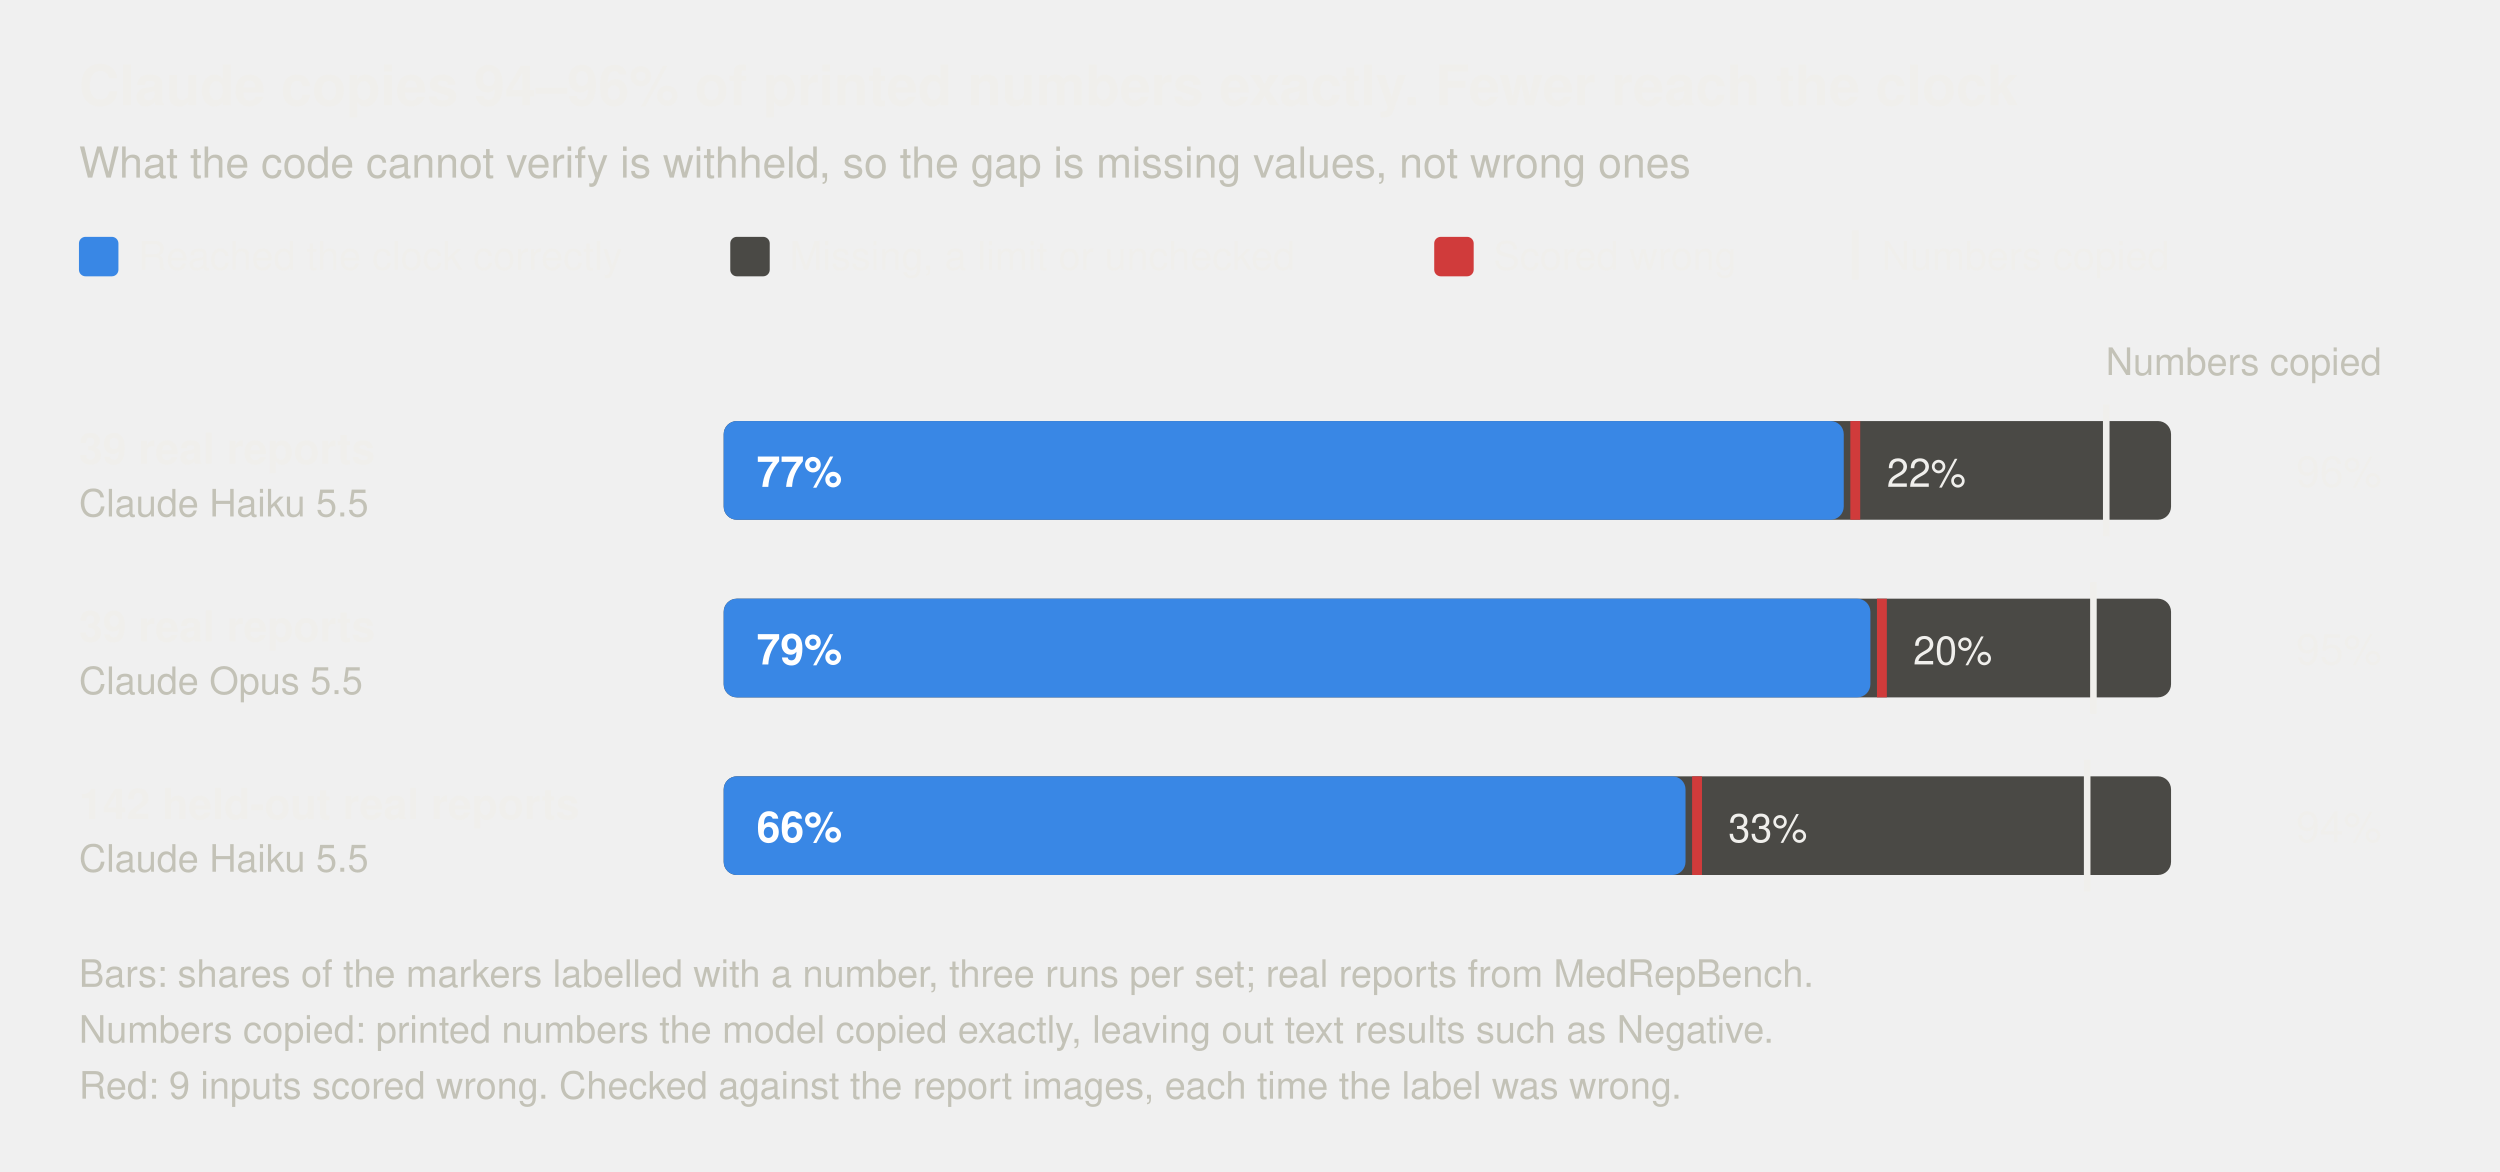
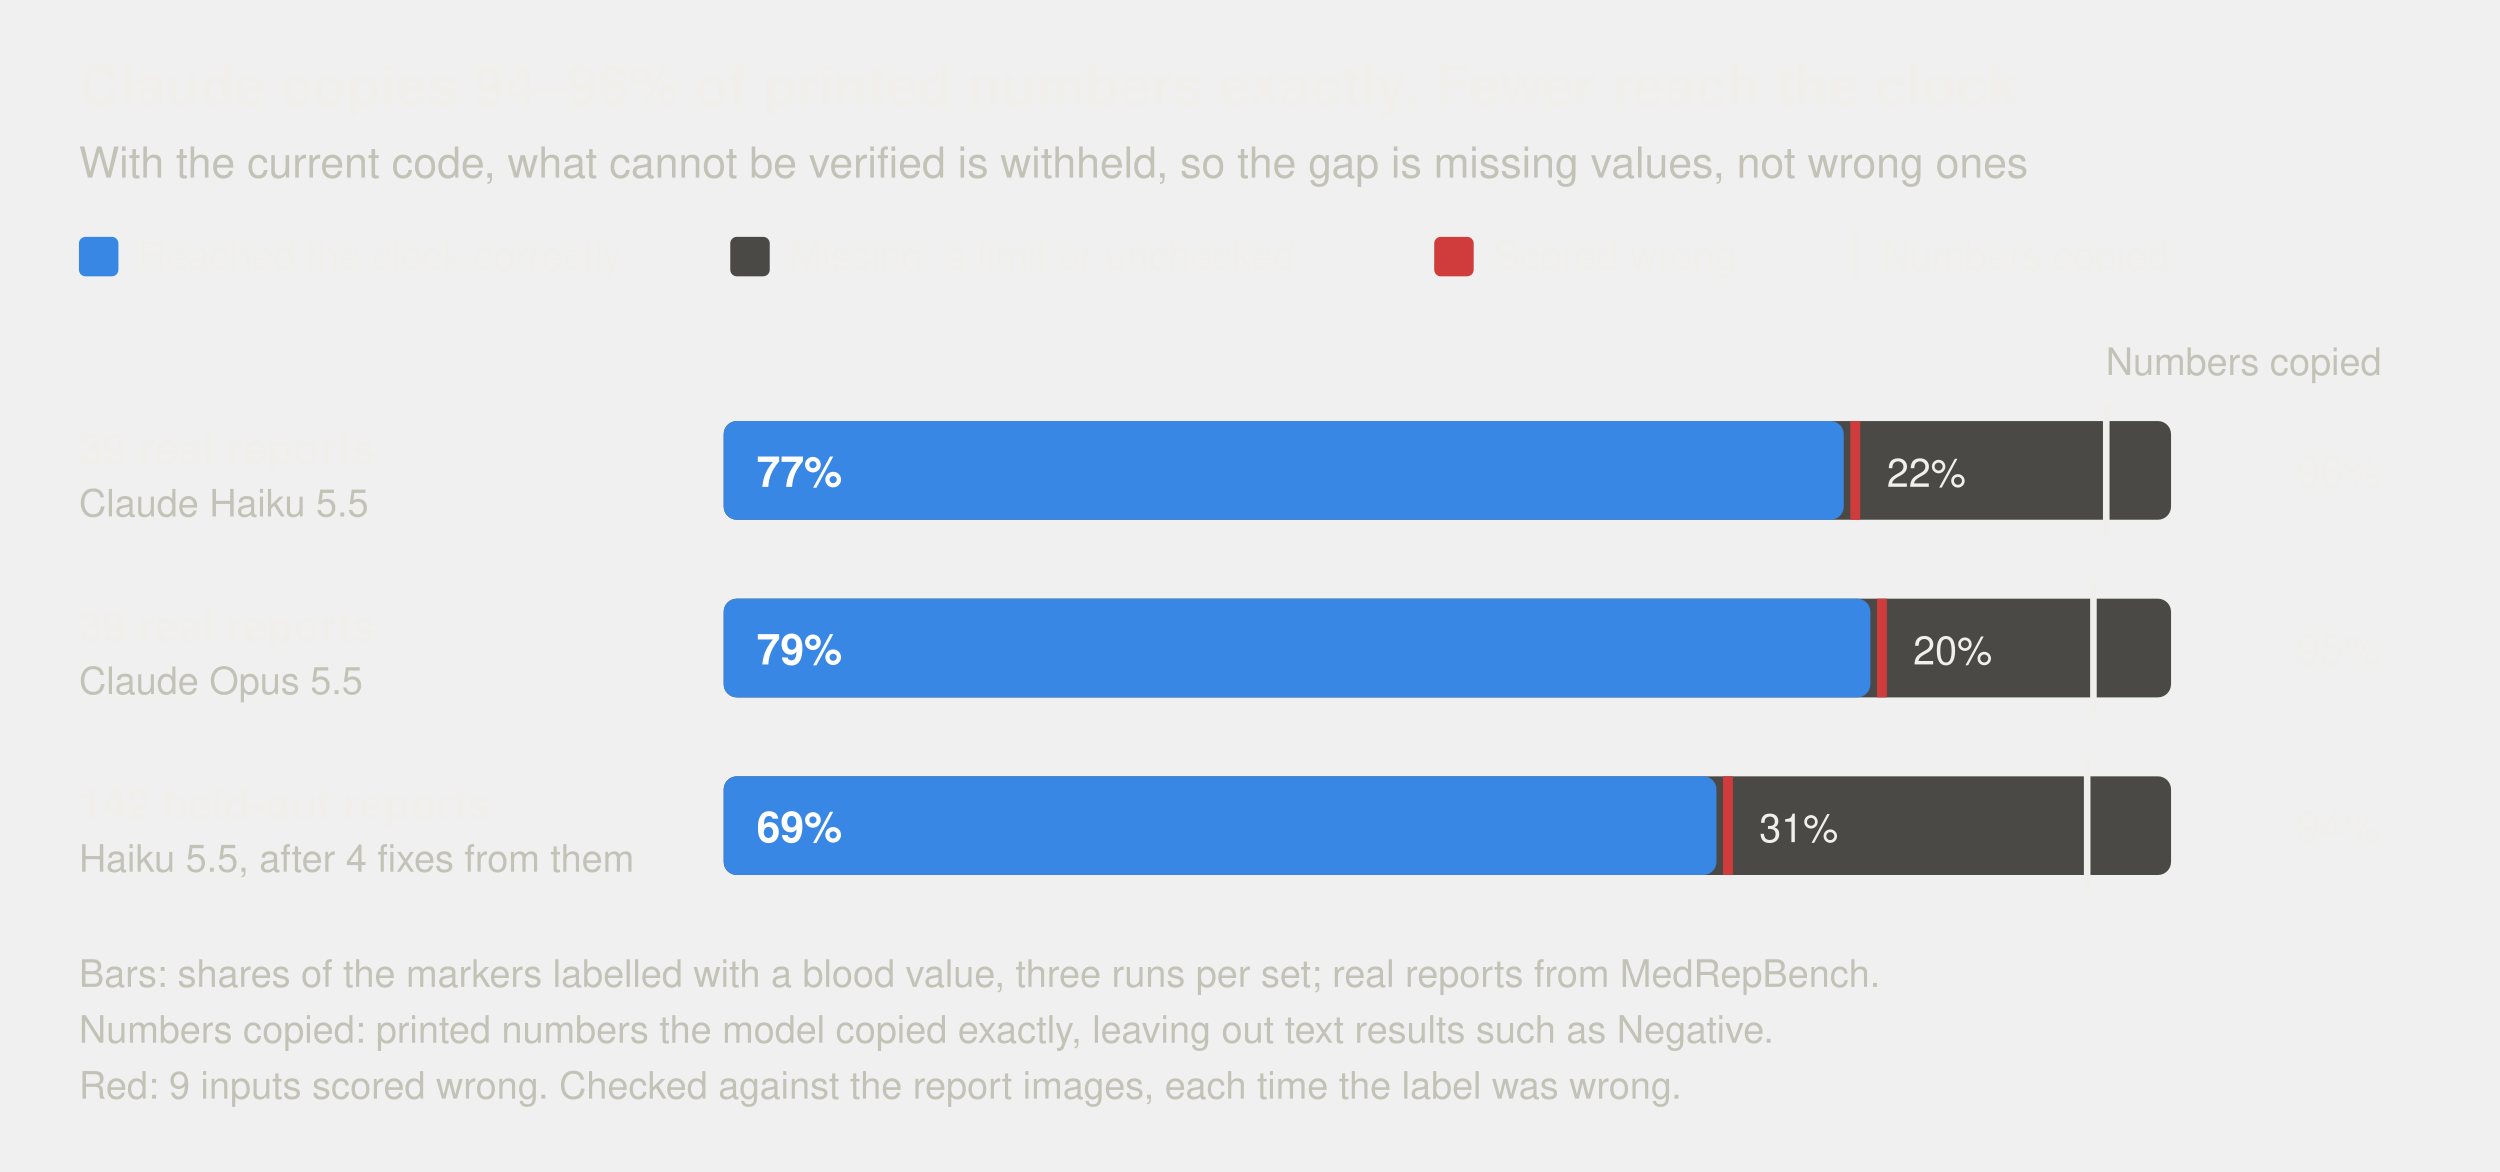
<svg xmlns="http://www.w3.org/2000/svg" viewBox="0 0 760 356" width="760" height="356" font-family="-apple-system, BlinkMacSystemFont, 'Segoe UI', Helvetica, Arial, sans-serif" role="img" aria-label="Claude copies 94–96% of printed numbers exactly. Fewer reach the clock">
  <text x="24" y="32" font-size="17" font-weight="700" fill="#f0efec">Claude copies 94–96% of printed numbers exactly. Fewer reach the clock</text>
-   <text x="24" y="54" font-size="13" fill="#c3c2b7">What the code cannot verify is withheld, so the gap is missing values, not wrong ones</text>
+   <text x="24" y="54" font-size="13" fill="#c3c2b7">With the current code, what cannot be verified is withheld, so the gap is missing values, not wrong ones</text>
  <rect x="24" y="72" width="12" height="12" rx="2" fill="#3987e5" />
  <text x="42" y="82" font-size="12" fill="#f0efec">Reached the clock correctly</text>
  <rect x="222" y="72" width="12" height="12" rx="2" fill="#4a4945" />
  <text x="240" y="82" font-size="12" fill="#f0efec">Missing, a limit or unchecked</text>
  <rect x="436" y="72" width="12" height="12" rx="2" fill="#d03b3b" />
  <text x="454" y="82" font-size="12" fill="#f0efec">Scored wrong</text>
  <line x1="564" x2="564" y1="70" y2="85" stroke="#f0efec" stroke-width="2" />
  <text x="572" y="82" font-size="12" fill="#f0efec">Numbers copied</text>
  <text x="724" y="114" font-size="11.5" text-anchor="end" fill="#c3c2b7">Numbers copied</text>
  <text x="24" y="141" font-size="13" font-weight="600" fill="#f0efec">39 real reports</text>
  <text x="24" y="157" font-size="11.5" fill="#c3c2b7">Claude Haiku 5.5</text>
  <rect x="220" y="128" width="440" height="30" rx="4" fill="#4a4945" />
  <rect x="220" y="128" width="340.5" height="30" rx="4" fill="#3987e5" />
  <rect x="562.5" y="128" width="3.0" height="30" fill="#d03b3b" />
  <text x="230" y="148" font-size="13" font-weight="600" fill="#ffffff">77%</text>
  <text x="573.6" y="148" font-size="12" fill="#f0efec">22%</text>
  <line x1="640.3" x2="640.3" y1="123" y2="163" stroke="#f0efec" stroke-width="2" />
  <text x="724" y="148" font-size="13" text-anchor="end" fill="#f0efec">96%</text>
  <text x="24" y="195" font-size="13" font-weight="600" fill="#f0efec">39 real reports</text>
  <text x="24" y="211" font-size="11.5" fill="#c3c2b7">Claude Opus 5.5</text>
  <rect x="220" y="182" width="440" height="30" rx="4" fill="#4a4945" />
  <rect x="220" y="182" width="348.6" height="30" rx="4" fill="#3987e5" />
  <rect x="570.6" y="182" width="3.0" height="30" fill="#d03b3b" />
  <text x="230" y="202" font-size="13" font-weight="600" fill="#ffffff">79%</text>
  <text x="581.6" y="202" font-size="12" fill="#f0efec">20%</text>
  <line x1="636.4" x2="636.4" y1="177" y2="217" stroke="#f0efec" stroke-width="2" />
  <text x="724" y="202" font-size="13" text-anchor="end" fill="#f0efec">95%</text>
-   <text x="24" y="249" font-size="13" font-weight="600" fill="#f0efec">142 held-out real reports</text>
-   <text x="24" y="265" font-size="11.5" fill="#c3c2b7">Claude Haiku 5.5</text>
+   <text x="24" y="249" font-size="13" font-weight="600" fill="#f0efec">142 held-out reports</text>
+   <text x="24" y="265" font-size="11.5" fill="#c3c2b7">Haiku 5.5, after 4 fixes from them</text>
  <rect x="220" y="236" width="440" height="30" rx="4" fill="#4a4945" />
-   <rect x="220" y="236" width="292.4" height="30" rx="4" fill="#3987e5" />
-   <rect x="514.4" y="236" width="3.0" height="30" fill="#d03b3b" />
-   <text x="230" y="256" font-size="13" font-weight="600" fill="#ffffff">66%</text>
-   <text x="525.4" y="256" font-size="12" fill="#f0efec">33%</text>
+   <rect x="220" y="236" width="301.8" height="30" rx="4" fill="#3987e5" />
+   <rect x="523.8" y="236" width="3.0" height="30" fill="#d03b3b" />
+   <text x="230" y="256" font-size="13" font-weight="600" fill="#ffffff">69%</text>
+   <text x="534.8" y="256" font-size="12" fill="#f0efec">31%</text>
  <line x1="634.5" x2="634.5" y1="231" y2="271" stroke="#f0efec" stroke-width="2" />
  <text x="724" y="256" font-size="13" text-anchor="end" fill="#f0efec">94%</text>
-   <text x="24" y="300" font-size="11.5" fill="#c3c2b7">Bars: shares of the markers labelled with a number, three runs per set; real reports from MedRepBench.</text>
+   <text x="24" y="300" font-size="11.5" fill="#c3c2b7">Bars: shares of the markers labelled with a blood value, three runs per set; real reports from MedRepBench.</text>
  <text x="24" y="317" font-size="11.5" fill="#c3c2b7">Numbers copied: printed numbers the model copied exactly, leaving out text results such as Negative.</text>
  <text x="24" y="334" font-size="11.5" fill="#c3c2b7">Red: 9 inputs scored wrong. Checked against the report images, each time the label was wrong.</text>
</svg>
